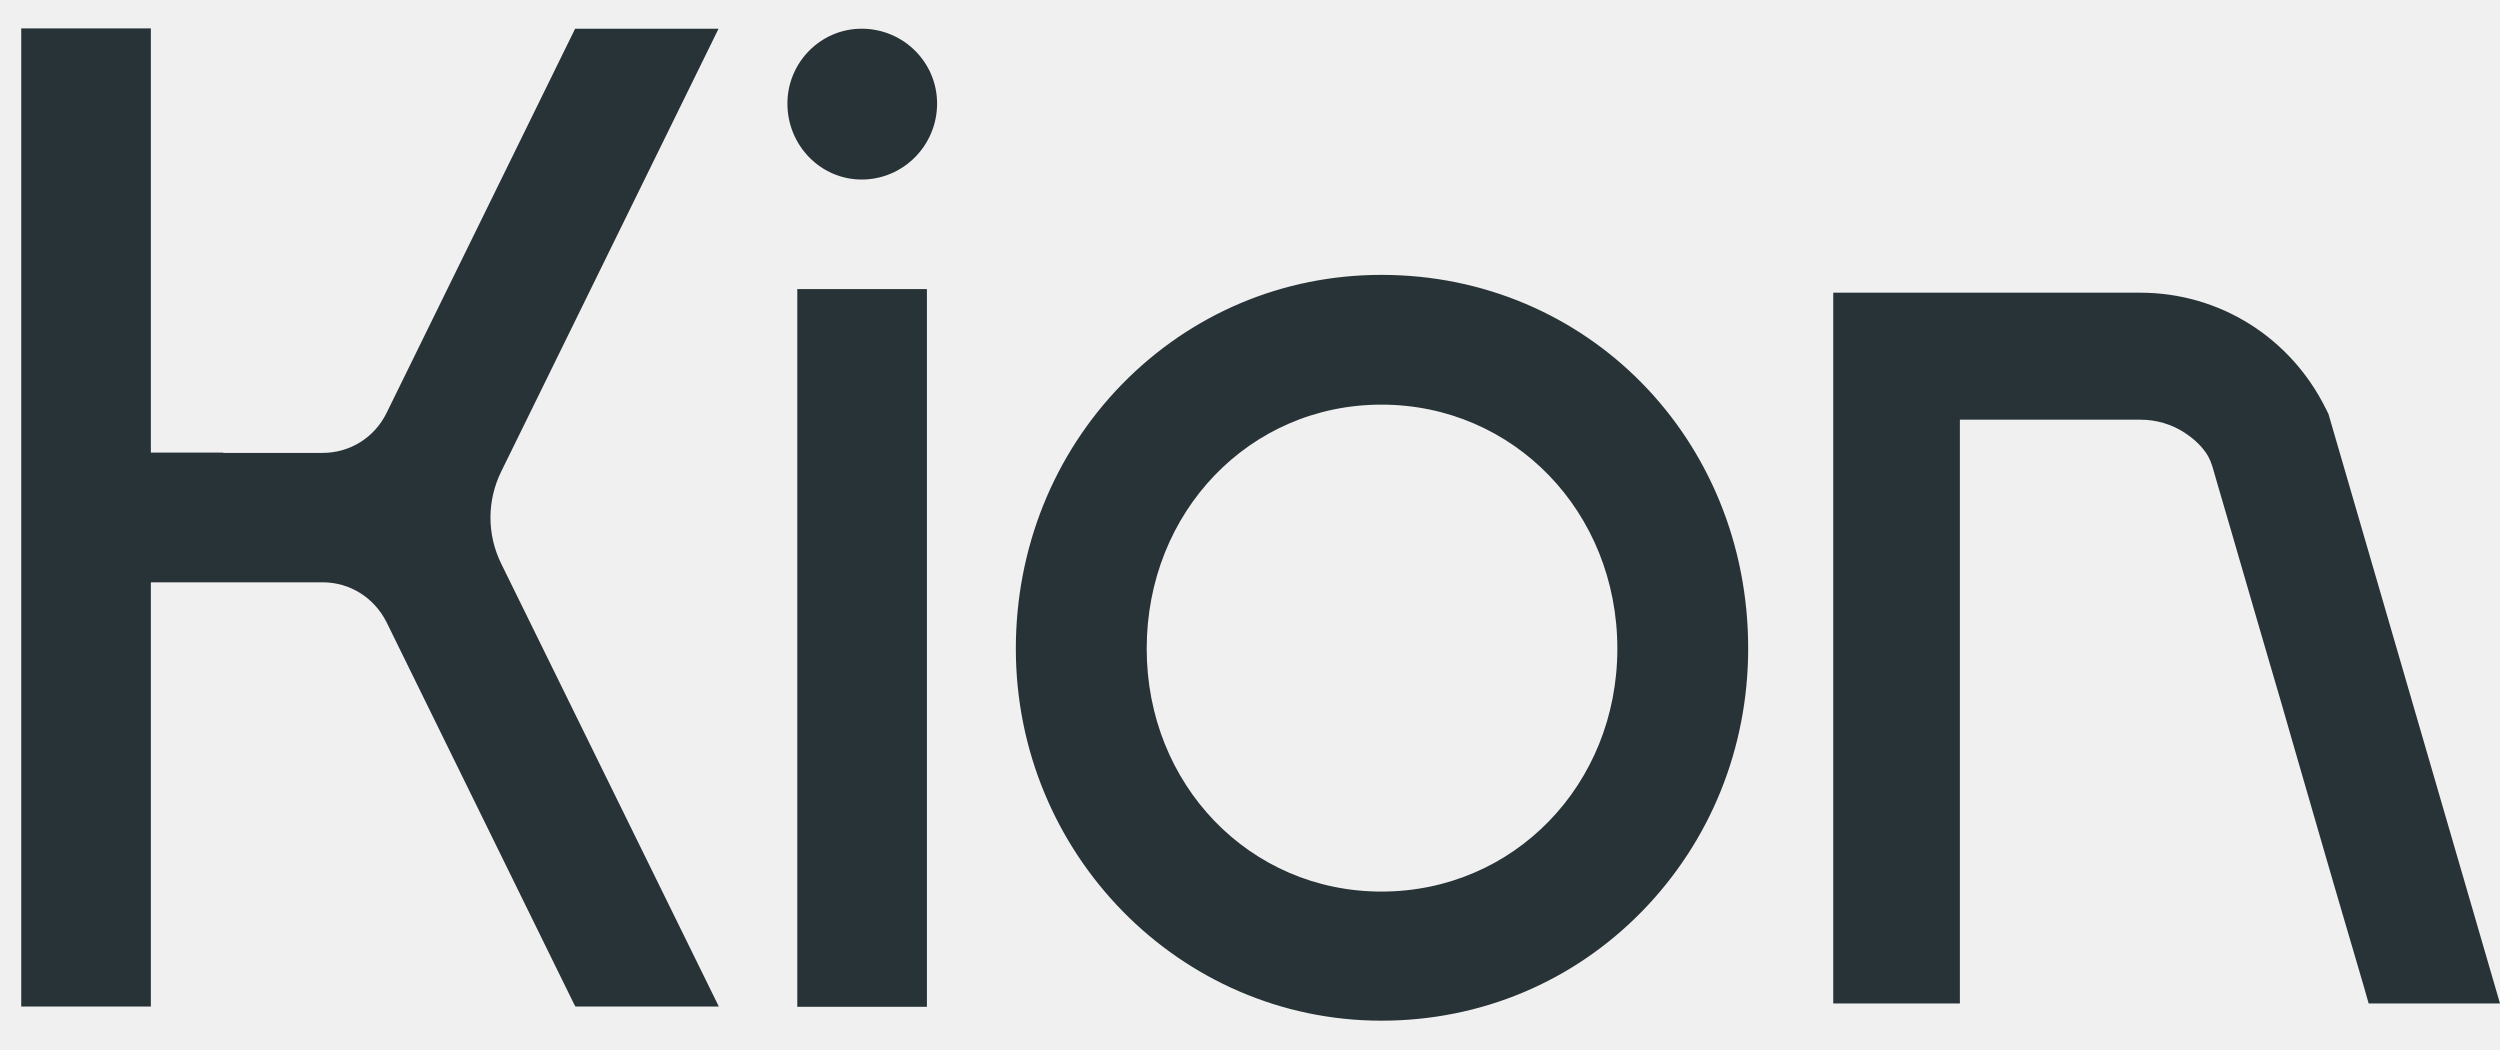
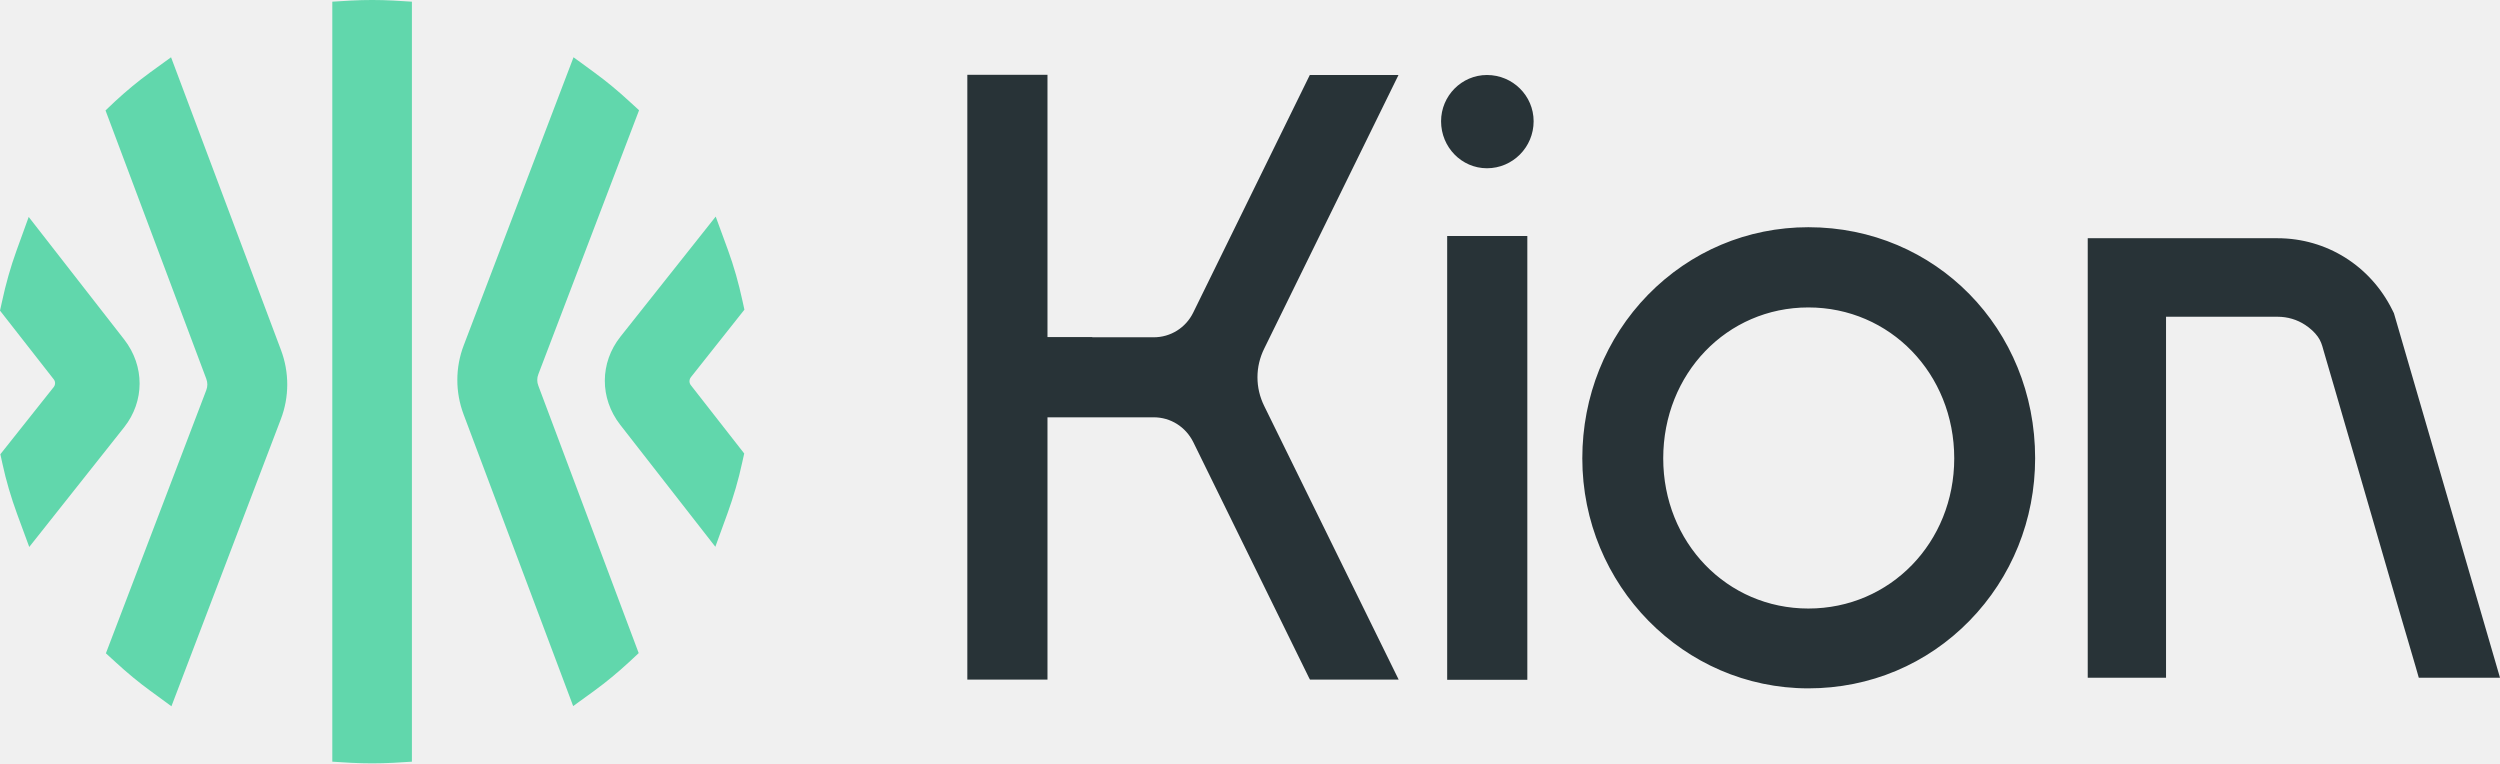
- <svg xmlns="http://www.w3.org/2000/svg" width="81" height="34" viewBox="0 0 81 34" fill="none">
-   <path fill-rule="evenodd" clip-rule="evenodd" d="M7.236 14.664H4.888V0.92H0.688V32.611H4.888V18.867H7.236H9.263H10.456C11.339 18.867 12.125 19.366 12.523 20.157L18.595 32.523L18.644 32.611H23.29L16.248 18.281C15.772 17.323 15.772 16.218 16.248 15.26L23.281 0.93H18.634L12.523 13.383C12.134 14.175 11.339 14.674 10.456 14.674H9.263H7.236V14.664ZM63.5 32.504V13.598H69.35C69.864 13.598 70.368 13.745 70.795 14.028C71.047 14.194 71.28 14.4 71.455 14.644C71.61 14.859 71.678 15.084 71.746 15.338L71.891 15.837L72.328 17.332L72.329 17.336V17.336C72.522 18 72.716 18.663 72.91 19.336C73.021 19.722 73.135 20.111 73.249 20.5C73.363 20.888 73.477 21.277 73.589 21.663C73.831 22.484 74.074 23.315 74.307 24.136C74.423 24.542 74.542 24.95 74.661 25.358C74.78 25.766 74.898 26.174 75.015 26.58C75.121 26.95 75.23 27.322 75.338 27.694L75.339 27.695L75.339 27.696L75.34 27.699L75.34 27.7L75.34 27.701C75.449 28.074 75.558 28.447 75.665 28.818C75.757 29.126 75.847 29.434 75.936 29.742C76.026 30.05 76.116 30.358 76.208 30.666L76.586 31.956C76.611 32.049 76.637 32.139 76.664 32.23C76.691 32.32 76.717 32.41 76.742 32.504V32.513H81L75.442 13.412L75.364 13.256C74.219 10.93 71.911 9.483 69.34 9.483H59.397V32.513H63.5V32.504ZM27.918 5.817C26.589 5.817 25.512 4.713 25.512 3.354C25.512 2.025 26.589 0.93 27.918 0.93C29.266 0.93 30.362 2.015 30.362 3.354C30.362 4.713 29.266 5.817 27.918 5.817ZM30.032 9.366H25.832V32.621H30.032V9.366ZM44.758 33.07C38.229 33.07 32.913 27.665 32.913 21.018C32.913 17.772 34.136 14.722 36.357 12.445C38.588 10.167 41.566 8.906 44.758 8.906C51.422 8.906 56.641 14.224 56.641 21.008C56.641 24.234 55.419 27.254 53.207 29.522C50.976 31.809 47.979 33.07 44.758 33.07ZM44.758 28.887C49.046 28.887 52.402 25.426 52.402 21.018C52.402 16.58 49.036 13.11 44.758 13.11C40.49 13.11 37.153 16.58 37.153 21.018C37.153 25.426 40.49 28.887 44.758 28.887Z" fill="#283337" />
+ <svg xmlns="http://www.w3.org/2000/svg" width="131" height="40" viewBox="0 0 131 40" fill="none">
+   <g clip-path="url(#clip0_2_17)">
+     <path fill-rule="evenodd" clip-rule="evenodd" d="M18.393 0.029L17.413 0.088V39.912L18.393 39.971C18.771 39.99 19.14 40 19.498 40C19.858 40 20.236 39.99 20.604 39.971L21.584 39.912V0.088L20.604 0.029C19.858 -0.01 19.149 -0.01 18.393 0.029ZM28.21 20.215C28.132 20.02 28.132 19.804 28.21 19.609L33.487 5.777L32.963 5.298C32.391 4.77 31.78 4.262 31.149 3.802L30.053 3.001L24.3 18.094C23.854 19.257 23.854 20.547 24.291 21.711L30.034 36.999L31.14 36.197C31.77 35.738 32.381 35.23 32.954 34.702L33.468 34.223L28.21 20.215ZM6.509 17.791L1.504 11.368L0.863 13.138C0.553 13.998 0.301 14.888 0.107 15.797L0 16.276L2.813 19.873C2.91 19.99 2.91 20.166 2.813 20.284L0.019 23.802L0.126 24.291C0.32 25.191 0.582 26.07 0.892 26.921L1.533 28.661L6.5 22.395C7.586 21.026 7.586 19.179 6.509 17.791ZM39.007 16.227L36.203 19.765C36.106 19.892 36.106 20.058 36.194 20.176L38.997 23.763L38.89 24.242C38.697 25.142 38.435 26.031 38.124 26.892L37.484 28.651L32.498 22.258C31.421 20.87 31.421 19.013 32.517 17.634L37.503 11.349L38.144 13.099C38.454 13.949 38.706 14.839 38.9 15.738L39.007 16.227ZM7.858 3.802L8.963 3.001L14.726 18.348C15.162 19.511 15.162 20.802 14.716 21.965L8.983 37.009L7.887 36.207C7.256 35.748 6.645 35.239 6.073 34.712L5.549 34.233L10.807 20.45C10.884 20.254 10.884 20.039 10.807 19.844L5.529 5.787L6.044 5.298C6.616 4.77 7.227 4.262 7.858 3.802Z" fill="#61D7AC" />
+     <path fill-rule="evenodd" clip-rule="evenodd" d="M57.236 17.664H54.888V3.92H50.688V35.611H54.888V21.867H57.236H59.263H60.456C61.339 21.867 62.125 22.366 62.523 23.157L68.595 35.523L68.644 35.611H73.29L66.248 21.281C65.772 20.323 65.772 19.218 66.248 18.26L73.281 3.93H68.634L62.523 16.383C62.135 17.175 61.339 17.674 60.456 17.674H59.263H57.236V17.664ZM113.5 35.504V16.598H119.35C119.864 16.598 120.368 16.745 120.795 17.028C121.047 17.195 121.28 17.4 121.455 17.644C121.61 17.859 121.678 18.084 121.746 18.338L121.891 18.837L122.328 20.332L122.329 20.336V20.336C122.523 21 122.716 21.663 122.91 22.336C123.021 22.722 123.135 23.111 123.249 23.5C123.363 23.888 123.477 24.277 123.589 24.663C123.831 25.484 124.074 26.315 124.307 27.136C124.423 27.542 124.542 27.95 124.661 28.358C124.78 28.766 124.898 29.174 125.015 29.58C125.121 29.95 125.23 30.322 125.338 30.694L125.339 30.695L125.339 30.696L125.34 30.699L125.34 30.7L125.34 30.701C125.449 31.074 125.558 31.447 125.665 31.818C125.757 32.126 125.847 32.434 125.936 32.742C126.026 33.05 126.116 33.358 126.208 33.666L126.586 34.956C126.611 35.049 126.637 35.139 126.664 35.23C126.691 35.32 126.717 35.41 126.742 35.504V35.513H131L125.442 16.413L125.364 16.256C124.219 13.93 121.911 12.483 119.34 12.483H109.397V35.513H113.5V35.504ZM77.918 8.817C76.589 8.817 75.512 7.713 75.512 6.354C75.512 5.025 76.589 3.93 77.918 3.93C79.266 3.93 80.362 5.015 80.362 6.354C80.362 7.713 79.266 8.817 77.918 8.817ZM80.032 12.366H75.832V35.621H80.032V12.366ZM94.758 36.07C88.229 36.07 82.913 30.665 82.913 24.018C82.913 20.772 84.136 17.722 86.357 15.445C88.588 13.167 91.567 11.906 94.758 11.906C101.422 11.906 106.641 17.224 106.641 24.008C106.641 27.234 105.419 30.254 103.207 32.522C100.976 34.809 97.979 36.07 94.758 36.07ZM94.758 31.887C99.046 31.887 102.402 28.426 102.402 24.018C102.402 19.58 99.036 16.11 94.758 16.11C90.49 16.11 87.153 19.58 87.153 24.018C87.153 28.426 90.49 31.887 94.758 31.887Z" fill="#283337" />
+   </g>
+   <defs>
+     <clipPath id="clip0_2_17">
+       <rect width="131" height="40" fill="white" />
+     </clipPath>
+   </defs>
</svg>
